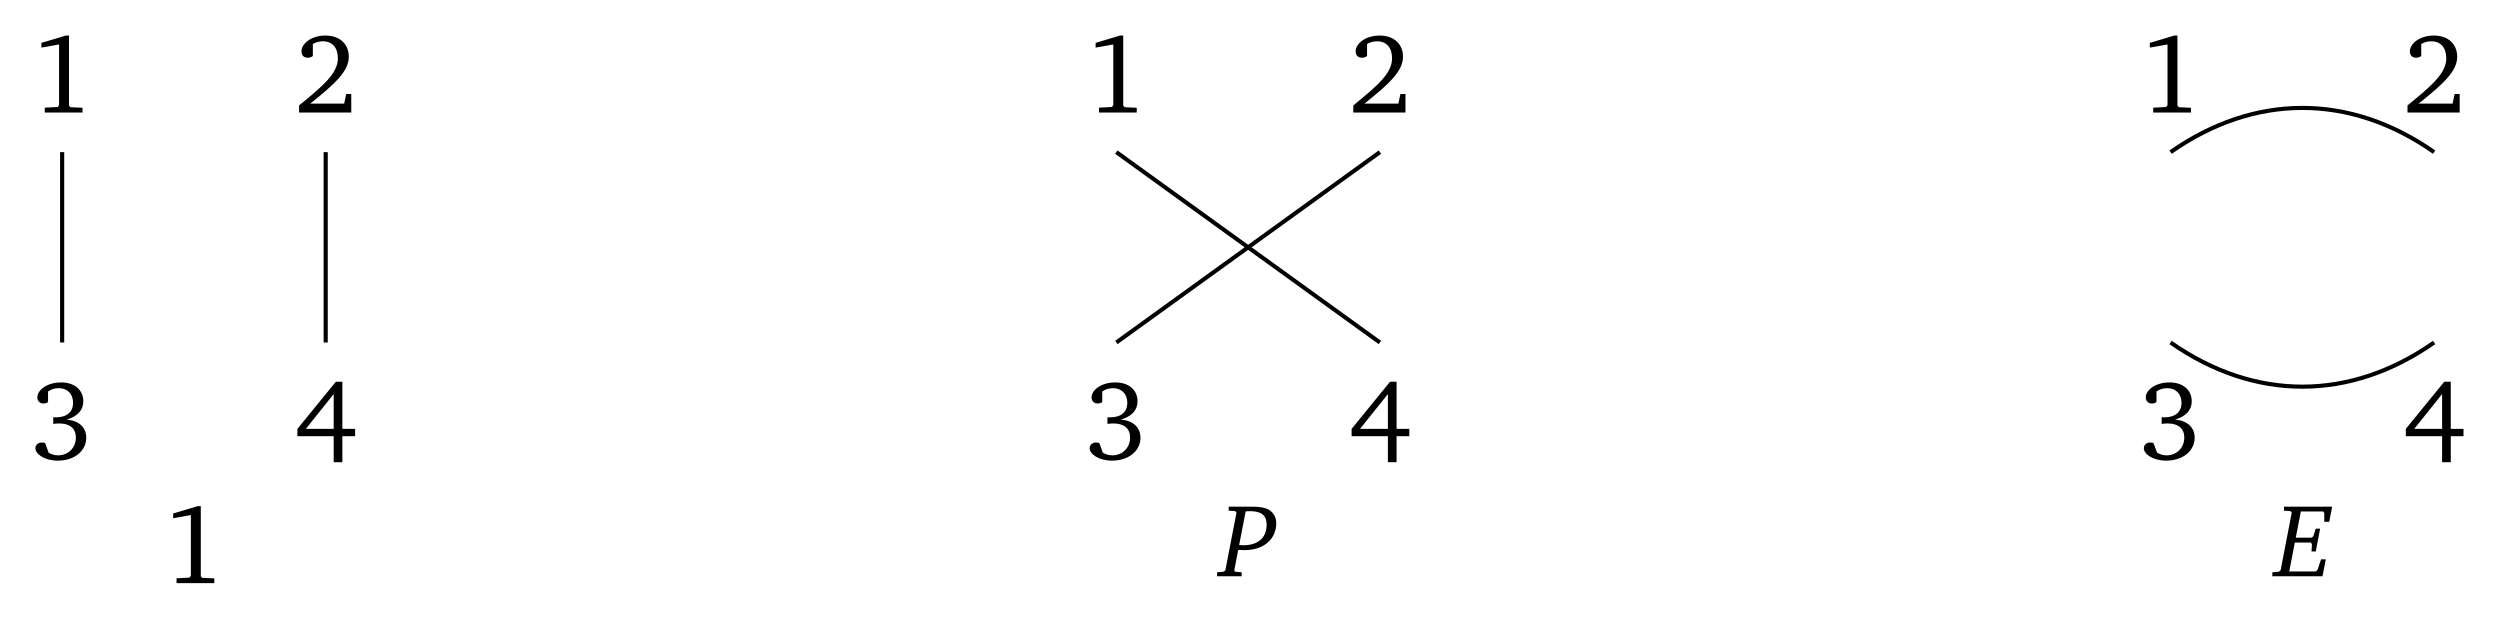
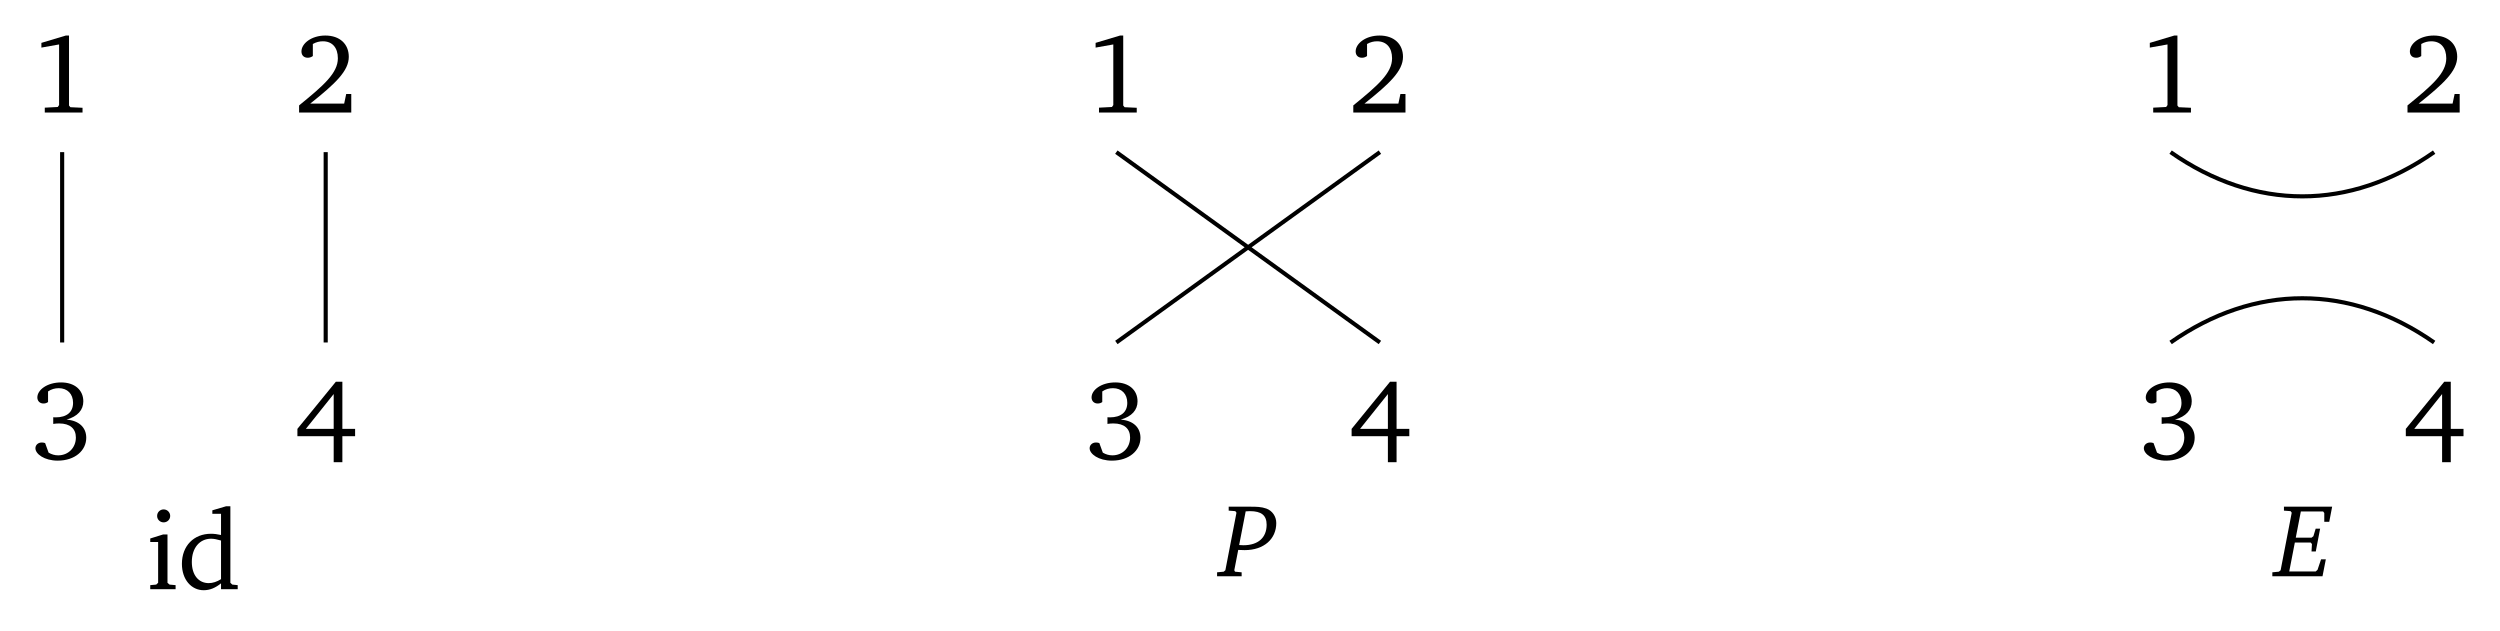
- <svg xmlns="http://www.w3.org/2000/svg" version="1.1" width="242pt" height="60pt" viewBox="0 -60 242 60">
+ <svg xmlns="http://www.w3.org/2000/svg" version="1.1" width="242pt" height="61pt" viewBox="0 -61 242 61">
  <g id="page1">
    <g transform="scale(1 -1)">
-       <path d="M6.016 45.273V26.848M31.527 45.273V26.848" stroke="#000" fill="none" stroke-width=".399" />
-       <path d="M6.374 56.56L4.007 55.851V55.393L5.72 55.698V49.829L5.589 49.643L4.335 49.578V49.109H7.989V49.567L6.811 49.622L6.68 49.785V56.56H6.374Z" />
-       <path d="M30.032 49.971C32.443 51.891 33.763 53.123 33.763 54.498C33.763 55.731 32.901 56.56 31.494 56.56C30.141 56.56 29.181 55.785 29.181 55.022C29.181 54.651 29.41 54.411 29.792 54.411C29.967 54.411 30.13 54.465 30.283 54.574V55.742C30.61 55.927 30.926 56.003 31.254 56.003C32.159 56.003 32.705 55.393 32.705 54.356C32.705 52.927 31.341 51.738 28.952 49.796V49.109H34.003V50.898H33.512L33.316 49.971H30.032Z" />
-       <path d="M6.44 19.381C7.509 19.686 8.065 20.308 8.065 21.148C8.065 22.25 7.225 22.981 5.916 22.981C4.553 22.981 3.615 22.25 3.615 21.53C3.615 21.181 3.855 20.941 4.204 20.941C4.378 20.941 4.52 20.984 4.651 21.083V22.108C4.967 22.326 5.305 22.424 5.687 22.424C6.527 22.424 7.073 21.868 7.073 21.006C7.073 20.123 6.484 19.599 5.382 19.599C5.305 19.599 5.229 19.61 5.153 19.61V18.966C5.36 18.999 5.556 19.01 5.731 19.01C6.778 19.01 7.345 18.508 7.345 17.646C7.345 16.675 6.625 15.923 5.633 15.923C5.305 15.923 5 16.01 4.705 16.184L4.367 17.112C4.247 17.155 4.138 17.166 4.04 17.166C3.691 17.166 3.429 16.926 3.429 16.61C3.429 16.054 4.291 15.41 5.589 15.41C7.269 15.41 8.349 16.403 8.349 17.624C8.349 18.617 7.651 19.293 6.44 19.381Z" />
-       <path d="M32.508 23.046L28.789 18.486V17.777H32.301V15.257H33.141V17.777H34.374V18.486H33.141V23.046H32.508ZM32.301 21.857V18.486H29.607L32.301 21.857Z" />
-       <path d="M19.131 11.005L16.763 10.296V9.838L18.476 10.143V4.274L18.345 4.089L17.091 4.023V3.554H20.745V4.012L19.567 4.067L19.436 4.23V11.005H19.131Z" />
-       <path d="M108.063 45.273L133.574 26.848M133.574 45.273L108.063 26.848" stroke="#000" fill="none" stroke-width=".399" stroke-miterlimit="10" />
-       <path d="M108.423 56.56L106.055 55.851V55.393L107.768 55.698V49.829L107.637 49.643L106.383 49.578V49.109H110.037V49.567L108.859 49.622L108.728 49.785V56.56H108.423Z" />
-       <path d="M132.079 49.971C134.49 51.891 135.81 53.123 135.81 54.498C135.81 55.731 134.948 56.56 133.541 56.56C132.188 56.56 131.228 55.785 131.228 55.022C131.228 54.651 131.457 54.411 131.839 54.411C132.014 54.411 132.177 54.465 132.33 54.574V55.742C132.657 55.927 132.973 56.003 133.301 56.003C134.206 56.003 134.752 55.393 134.752 54.356C134.752 52.927 133.388 51.738 130.999 49.796V49.109H136.05V50.898H135.559L135.363 49.971H132.079Z" />
-       <path d="M108.488 19.381C109.557 19.686 110.113 20.308 110.113 21.148C110.113 22.25 109.273 22.981 107.964 22.981C106.601 22.981 105.663 22.25 105.663 21.53C105.663 21.181 105.903 20.941 106.252 20.941C106.426 20.941 106.568 20.984 106.699 21.083V22.108C107.015 22.326 107.353 22.424 107.735 22.424C108.575 22.424 109.121 21.868 109.121 21.006C109.121 20.123 108.532 19.599 107.43 19.599C107.353 19.599 107.277 19.61 107.201 19.61V18.966C107.408 18.999 107.604 19.01 107.779 19.01C108.826 19.01 109.393 18.508 109.393 17.646C109.393 16.675 108.673 15.923 107.681 15.923C107.353 15.923 107.048 16.01 106.753 16.184L106.415 17.112C106.295 17.155 106.186 17.166 106.088 17.166C105.739 17.166 105.477 16.926 105.477 16.61C105.477 16.054 106.339 15.41 107.637 15.41C109.317 15.41 110.397 16.403 110.397 17.624C110.397 18.617 109.699 19.293 108.488 19.381Z" />
-       <path d="M134.555 23.046L130.836 18.486V17.777H134.348V15.257H135.188V17.777H136.421V18.486H135.188V23.046H134.555ZM134.348 21.857V18.486H131.654L134.348 21.857Z" />
-       <path d="M118.937 10.952V10.571L119.579 10.521L119.69 10.37L118.616 4.801L118.455 4.661L117.813 4.6V4.219H120.191V4.6L119.549 4.661L119.479 4.801L119.86 6.768C120.131 6.758 120.332 6.748 120.482 6.748C122.369 6.748 123.543 7.842 123.543 9.367C123.543 10.009 123.162 10.561 122.579 10.772C122.108 10.942 121.616 10.952 121.074 10.952H118.937ZM120.582 10.501C120.723 10.511 120.864 10.521 120.994 10.521C122.098 10.521 122.61 10.12 122.61 9.206C122.61 7.962 121.797 7.22 120.362 7.22C120.231 7.22 120.091 7.23 119.95 7.24L120.582 10.501Z" />
-       <path d="M210.113 45.273C218.262 50.98 227.473 50.98 235.625 45.273" stroke="#000" fill="none" stroke-width=".399" stroke-miterlimit="10" />
-       <path d="M210.113 26.848C218.262 21.145 227.473 21.145 235.625 26.848" stroke="#000" fill="none" stroke-width=".399" stroke-miterlimit="10" />
-       <path d="M210.47 56.56L208.102 55.851V55.393L209.815 55.698V49.829L209.684 49.643L208.43 49.578V49.109H212.084V49.567L210.906 49.622L210.775 49.785V56.56H210.47Z" />
-       <path d="M234.126 49.971C236.537 51.891 237.857 53.123 237.857 54.498C237.857 55.731 236.995 56.56 235.588 56.56C234.235 56.56 233.275 55.785 233.275 55.022C233.275 54.651 233.504 54.411 233.886 54.411C234.061 54.411 234.224 54.465 234.377 54.574V55.742C234.704 55.927 235.021 56.003 235.348 56.003C236.253 56.003 236.799 55.393 236.799 54.356C236.799 52.927 235.435 51.738 233.046 49.796V49.109H238.097V50.898H237.606L237.41 49.971H234.126Z" />
-       <path d="M210.535 19.381C211.604 19.686 212.16 20.308 212.16 21.148C212.16 22.25 211.32 22.981 210.011 22.981C208.648 22.981 207.71 22.25 207.71 21.53C207.71 21.181 207.95 20.941 208.299 20.941C208.473 20.941 208.615 20.984 208.746 21.083V22.108C209.062 22.326 209.4 22.424 209.782 22.424C210.622 22.424 211.168 21.868 211.168 21.006C211.168 20.123 210.579 19.599 209.477 19.599C209.4 19.599 209.324 19.61 209.248 19.61V18.966C209.455 18.999 209.651 19.01 209.826 19.01C210.873 19.01 211.44 18.508 211.44 17.646C211.44 16.675 210.72 15.923 209.728 15.923C209.4 15.923 209.095 16.01 208.8 16.184L208.462 17.112C208.342 17.155 208.233 17.166 208.135 17.166C207.786 17.166 207.524 16.926 207.524 16.61C207.524 16.054 208.386 15.41 209.684 15.41C211.364 15.41 212.444 16.403 212.444 17.624C212.444 18.617 211.746 19.293 210.535 19.381Z" />
-       <path d="M236.602 23.046L232.883 18.486V17.777H236.395V15.257H237.235V17.777H238.468V18.486H237.235V23.046H236.602ZM236.395 21.857V18.486H233.701L236.395 21.857Z" />
-       <path d="M221.086 10.952V10.571L221.728 10.521L221.839 10.37L220.765 4.801L220.594 4.661L219.962 4.6V4.219H224.819L225.14 5.855H224.678L224.337 4.841L224.157 4.681H221.598L222.14 7.48H223.675L223.796 7.34L223.755 6.617H224.167L224.588 8.825H224.157L223.936 8.093L223.755 7.952H222.23L222.722 10.491H224.879L224.99 10.34V9.487H225.471L225.752 10.952H221.086Z" />
+       <path d="M6.016 46.273V27.848M31.527 46.273V27.848" stroke="#000" fill="none" stroke-width=".399" />
+       <path d="M6.374 57.56L4.007 56.851V56.393L5.72 56.698V50.829L5.589 50.643L4.335 50.578V50.109H7.989V50.567L6.811 50.622L6.68 50.785V57.56H6.374Z" />
+       <path d="M30.032 50.971C32.443 52.891 33.763 54.123 33.763 55.498C33.763 56.731 32.901 57.56 31.494 57.56C30.141 57.56 29.181 56.785 29.181 56.022C29.181 55.651 29.41 55.411 29.792 55.411C29.967 55.411 30.13 55.465 30.283 55.574V56.742C30.61 56.927 30.926 57.003 31.254 57.003C32.159 57.003 32.705 56.393 32.705 55.356C32.705 53.927 31.341 52.738 28.952 50.796V50.109H34.003V51.898H33.512L33.316 50.971H30.032Z" />
+       <path d="M6.44 20.381C7.509 20.686 8.065 21.308 8.065 22.148C8.065 23.25 7.225 23.981 5.916 23.981C4.553 23.981 3.615 23.25 3.615 22.53C3.615 22.181 3.855 21.941 4.204 21.941C4.378 21.941 4.52 21.984 4.651 22.083V23.108C4.967 23.326 5.305 23.424 5.687 23.424C6.527 23.424 7.073 22.868 7.073 22.006C7.073 21.123 6.484 20.599 5.382 20.599C5.305 20.599 5.229 20.61 5.153 20.61V19.966C5.36 19.999 5.556 20.01 5.731 20.01C6.778 20.01 7.345 19.508 7.345 18.646C7.345 17.675 6.625 16.923 5.633 16.923C5.305 16.923 5 17.01 4.705 17.184L4.367 18.112C4.247 18.155 4.138 18.166 4.04 18.166C3.691 18.166 3.429 17.926 3.429 17.61C3.429 17.054 4.291 16.41 5.589 16.41C7.269 16.41 8.349 17.403 8.349 18.624C8.349 19.617 7.651 20.293 6.44 20.381Z" />
+       <path d="M32.508 24.046L28.789 19.486V18.777H32.301V16.257H33.141V18.777H34.374V19.486H33.141V24.046H32.508ZM32.301 22.857V19.486H29.607L32.301 22.857Z" />
+       <path d="M15.842 11.689C15.493 11.689 15.209 11.416 15.209 11.056C15.209 10.707 15.493 10.434 15.842 10.434C16.191 10.434 16.474 10.707 16.474 11.056S16.191 11.689 15.842 11.689ZM15.798 9.267L14.544 8.874V8.536H15.307V4.587L15.122 4.412L14.544 4.358V3.965H16.998V4.358L16.409 4.412L16.213 4.587V9.267H15.798ZM21.395 11.263V9.212C21.056 9.289 20.729 9.332 20.424 9.332C18.766 9.332 17.609 8.165 17.609 6.419C17.609 4.892 18.526 3.867 19.715 3.867C20.315 3.867 20.838 4.085 21.395 4.532V3.965H23.009V4.358L22.486 4.412L22.3 4.587V11.994H21.886L20.555 11.601V11.263H21.395ZM21.395 4.936C20.991 4.685 20.598 4.554 20.206 4.554C19.224 4.554 18.569 5.329 18.569 6.605C18.569 7.969 19.333 8.852 20.435 8.852C20.696 8.852 21.024 8.787 21.395 8.678V4.936Z" />
+       <path d="M108.063 46.273L133.574 27.848M133.574 46.273L108.063 27.848" stroke="#000" fill="none" stroke-width=".399" stroke-miterlimit="10" />
+       <path d="M108.423 57.56L106.055 56.851V56.393L107.768 56.698V50.829L107.637 50.643L106.383 50.578V50.109H110.037V50.567L108.859 50.622L108.728 50.785V57.56H108.423Z" />
+       <path d="M132.079 50.971C134.49 52.891 135.81 54.123 135.81 55.498C135.81 56.731 134.948 57.56 133.541 57.56C132.188 57.56 131.228 56.785 131.228 56.022C131.228 55.651 131.457 55.411 131.839 55.411C132.014 55.411 132.177 55.465 132.33 55.574V56.742C132.657 56.927 132.973 57.003 133.301 57.003C134.206 57.003 134.752 56.393 134.752 55.356C134.752 53.927 133.388 52.738 130.999 50.796V50.109H136.05V51.898H135.559L135.363 50.971H132.079Z" />
+       <path d="M108.488 20.381C109.557 20.686 110.113 21.308 110.113 22.148C110.113 23.25 109.273 23.981 107.964 23.981C106.601 23.981 105.663 23.25 105.663 22.53C105.663 22.181 105.903 21.941 106.252 21.941C106.426 21.941 106.568 21.984 106.699 22.083V23.108C107.015 23.326 107.353 23.424 107.735 23.424C108.575 23.424 109.121 22.868 109.121 22.006C109.121 21.123 108.532 20.599 107.43 20.599C107.353 20.599 107.277 20.61 107.201 20.61V19.966C107.408 19.999 107.604 20.01 107.779 20.01C108.826 20.01 109.393 19.508 109.393 18.646C109.393 17.675 108.673 16.923 107.681 16.923C107.353 16.923 107.048 17.01 106.753 17.184L106.415 18.112C106.295 18.155 106.186 18.166 106.088 18.166C105.739 18.166 105.477 17.926 105.477 17.61C105.477 17.054 106.339 16.41 107.637 16.41C109.317 16.41 110.397 17.403 110.397 18.624C110.397 19.617 109.699 20.293 108.488 20.381Z" />
+       <path d="M134.555 24.046L130.836 19.486V18.777H134.348V16.257H135.188V18.777H136.421V19.486H135.188V24.046H134.555ZM134.348 22.857V19.486H131.654L134.348 22.857Z" />
+       <path d="M118.937 11.952V11.571L119.579 11.521L119.69 11.37L118.616 5.801L118.455 5.661L117.813 5.6V5.219H120.191V5.6L119.549 5.661L119.479 5.801L119.86 7.768C120.131 7.758 120.332 7.748 120.482 7.748C122.369 7.748 123.543 8.842 123.543 10.367C123.543 11.009 123.162 11.561 122.579 11.772C122.108 11.942 121.616 11.952 121.074 11.952H118.937ZM120.582 11.501C120.723 11.511 120.864 11.521 120.994 11.521C122.098 11.521 122.61 11.12 122.61 10.206C122.61 8.962 121.797 8.22 120.362 8.22C120.231 8.22 120.091 8.23 119.95 8.24L120.582 11.501Z" />
+       <path d="M210.113 46.273C218.262 40.566 227.473 40.566 235.625 46.273" stroke="#000" fill="none" stroke-width=".399" stroke-miterlimit="10" />
+       <path d="M210.113 27.848C218.262 33.555 227.473 33.555 235.625 27.848" stroke="#000" fill="none" stroke-width=".399" stroke-miterlimit="10" />
+       <path d="M210.47 57.56L208.102 56.851V56.393L209.815 56.698V50.829L209.684 50.643L208.43 50.578V50.109H212.084V50.567L210.906 50.622L210.775 50.785V57.56H210.47Z" />
+       <path d="M234.126 50.971C236.537 52.891 237.857 54.123 237.857 55.498C237.857 56.731 236.995 57.56 235.588 57.56C234.235 57.56 233.275 56.785 233.275 56.022C233.275 55.651 233.504 55.411 233.886 55.411C234.061 55.411 234.224 55.465 234.377 55.574V56.742C234.704 56.927 235.021 57.003 235.348 57.003C236.253 57.003 236.799 56.393 236.799 55.356C236.799 53.927 235.435 52.738 233.046 50.796V50.109H238.097V51.898H237.606L237.41 50.971H234.126Z" />
+       <path d="M210.535 20.381C211.604 20.686 212.16 21.308 212.16 22.148C212.16 23.25 211.32 23.981 210.011 23.981C208.648 23.981 207.71 23.25 207.71 22.53C207.71 22.181 207.95 21.941 208.299 21.941C208.473 21.941 208.615 21.984 208.746 22.083V23.108C209.062 23.326 209.4 23.424 209.782 23.424C210.622 23.424 211.168 22.868 211.168 22.006C211.168 21.123 210.579 20.599 209.477 20.599C209.4 20.599 209.324 20.61 209.248 20.61V19.966C209.455 19.999 209.651 20.01 209.826 20.01C210.873 20.01 211.44 19.508 211.44 18.646C211.44 17.675 210.72 16.923 209.728 16.923C209.4 16.923 209.095 17.01 208.8 17.184L208.462 18.112C208.342 18.155 208.233 18.166 208.135 18.166C207.786 18.166 207.524 17.926 207.524 17.61C207.524 17.054 208.386 16.41 209.684 16.41C211.364 16.41 212.444 17.403 212.444 18.624C212.444 19.617 211.746 20.293 210.535 20.381Z" />
+       <path d="M236.602 24.046L232.883 19.486V18.777H236.395V16.257H237.235V18.777H238.468V19.486H237.235V24.046H236.602ZM236.395 22.857V19.486H233.701L236.395 22.857Z" />
+       <path d="M221.086 11.952V11.571L221.728 11.521L221.839 11.37L220.765 5.801L220.594 5.661L219.962 5.6V5.219H224.819L225.14 6.855H224.678L224.337 5.841L224.157 5.681H221.598L222.14 8.48H223.675L223.796 8.34L223.755 7.617H224.167L224.588 9.825H224.157L223.936 9.093L223.755 8.952H222.23L222.722 11.491H224.879L224.99 11.34V10.487H225.471L225.752 11.952H221.086Z" />
    </g>
  </g>
</svg>
